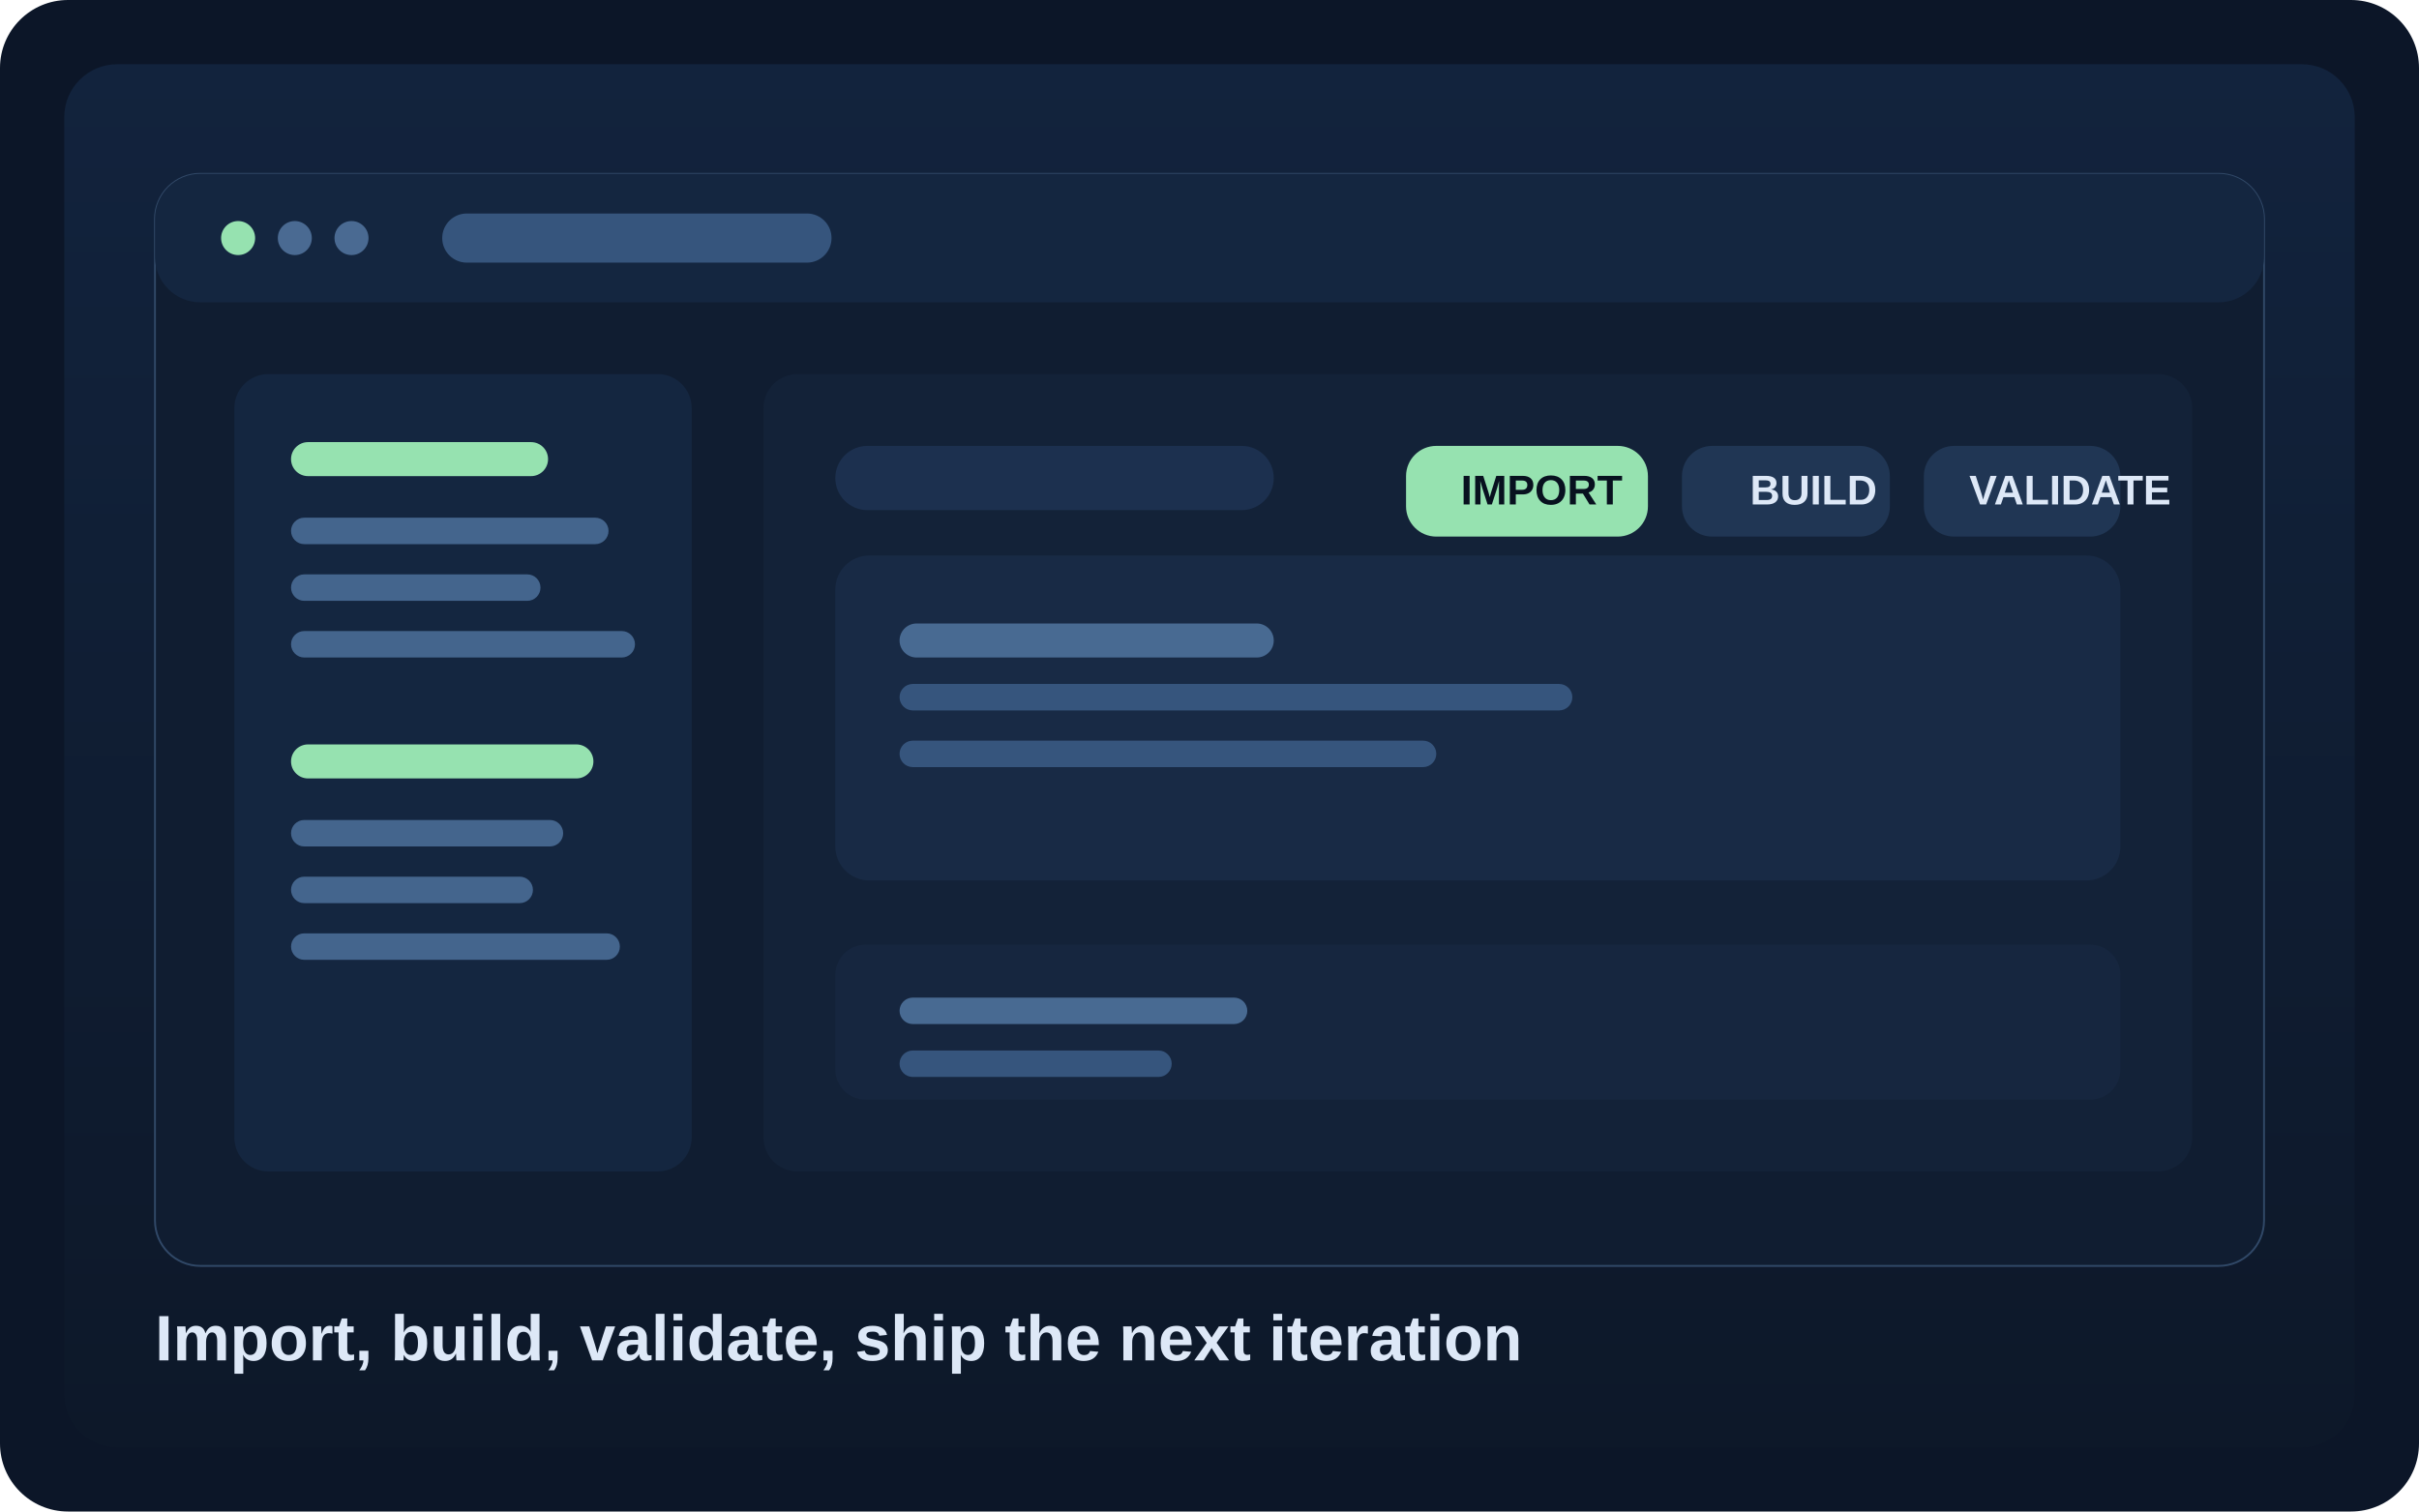
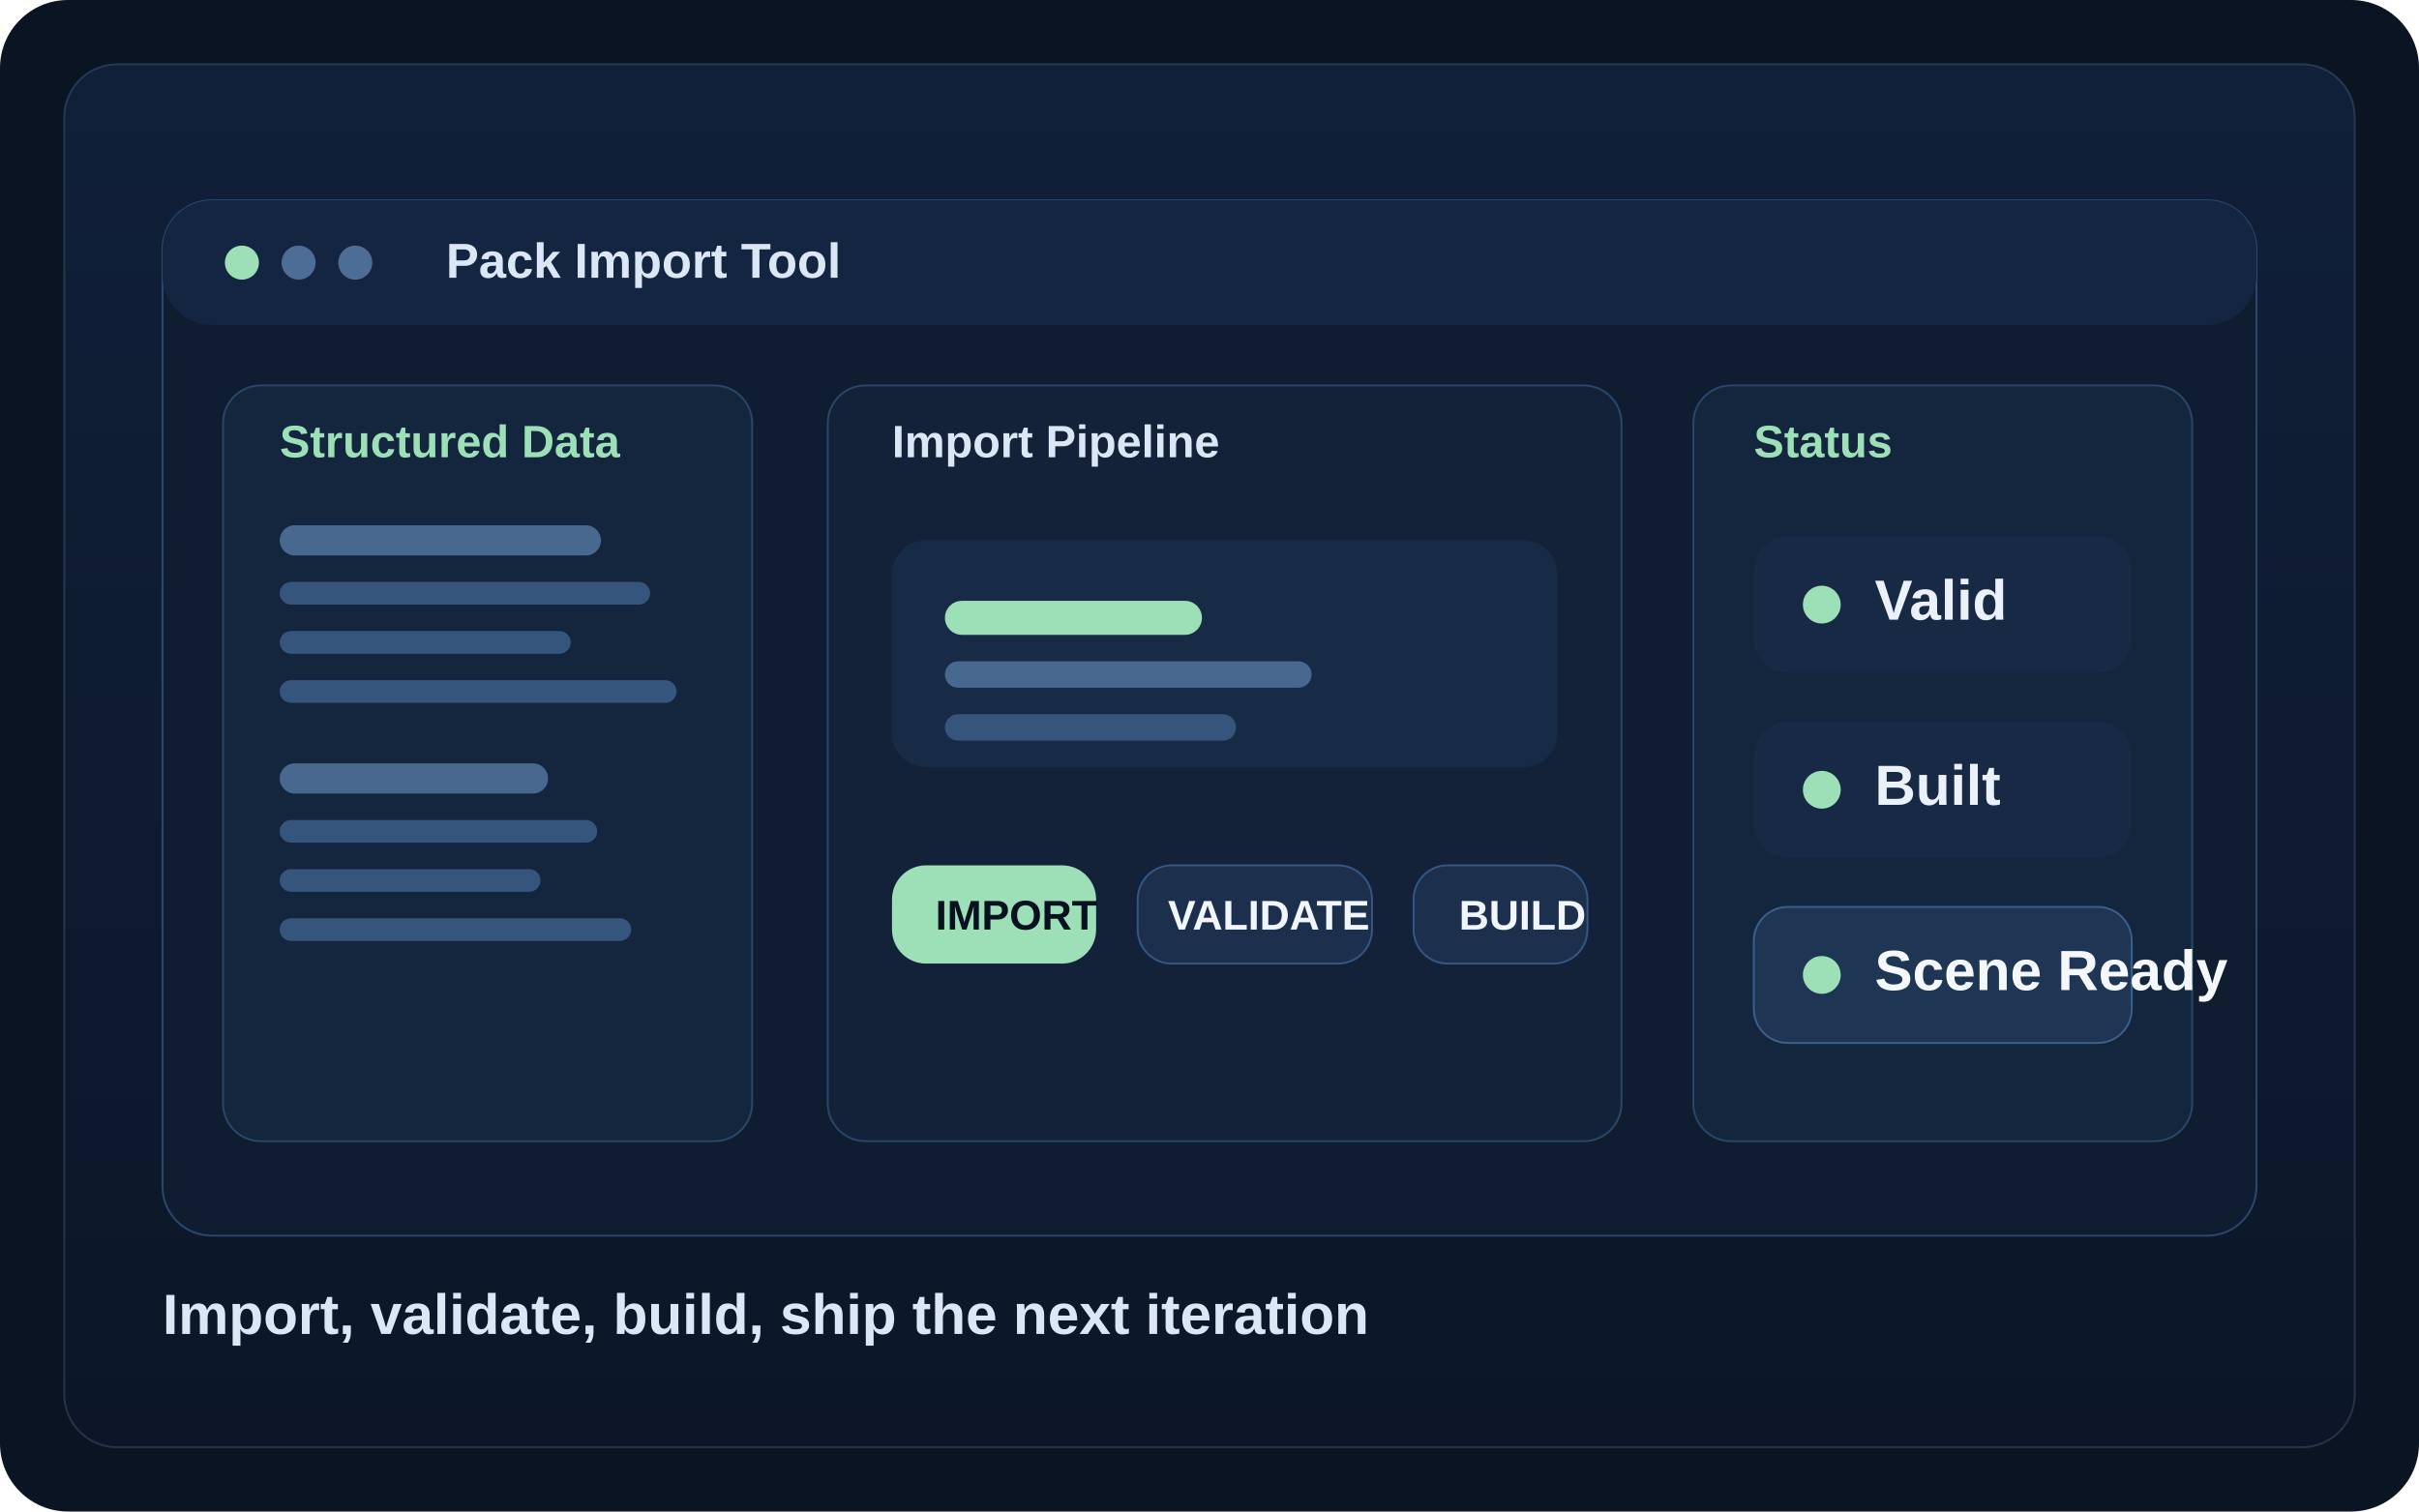
<svg xmlns="http://www.w3.org/2000/svg" width="1280" height="800" viewBox="0 0 1280 800" fill="none">
-   <rect width="1280" height="800" rx="36" fill="#0C1628" />
-   <rect x="34" y="34" width="1212" height="732" rx="28" fill="url(#bg)" />
-   <rect x="82" y="92" width="1116" height="578" rx="24" fill="#101D31" stroke="#304867" />
-   <rect x="82" y="92" width="1116" height="68" rx="24" fill="#142640" />
-   <circle cx="126" cy="126" r="9" fill="#96E2B0" />
-   <circle cx="156" cy="126" r="9" fill="#4A6A92" />
-   <circle cx="186" cy="126" r="9" fill="#4A6A92" />
-   <rect x="234" y="113" width="206" height="26" rx="13" fill="#36557D" />
-   <rect x="124" y="198" width="242" height="422" rx="18" fill="#142640" />
-   <rect x="154" y="234" width="136" height="18" rx="9" fill="#96E2B0" />
-   <rect x="154" y="274" width="168" height="14" rx="7" fill="#44658D" />
-   <rect x="154" y="304" width="132" height="14" rx="7" fill="#44658D" />
-   <rect x="154" y="334" width="182" height="14" rx="7" fill="#44658D" />
-   <rect x="154" y="394" width="160" height="18" rx="9" fill="#96E2B0" />
-   <rect x="154" y="434" width="144" height="14" rx="7" fill="#44658D" />
-   <rect x="154" y="464" width="128" height="14" rx="7" fill="#44658D" />
-   <rect x="154" y="494" width="174" height="14" rx="7" fill="#44658D" />
-   <rect x="404" y="198" width="756" height="422" rx="18" fill="#132238" />
-   <rect x="442" y="236" width="232" height="34" rx="17" fill="#1C304F" />
-   <rect x="442" y="294" width="680" height="172" rx="18" fill="#182A45" />
-   <rect x="476" y="330" width="198" height="18" rx="9" fill="#486A92" />
-   <rect x="476" y="362" width="356" height="14" rx="7" fill="#36557D" />
-   <rect x="476" y="392" width="284" height="14" rx="7" fill="#36557D" />
-   <rect x="442" y="500" width="680" height="82" rx="16" fill="#16263F" />
-   <rect x="476" y="528" width="184" height="14" rx="7" fill="#486A92" />
-   <rect x="476" y="556" width="144" height="14" rx="7" fill="#36557D" />
-   <rect x="744" y="236" width="128" height="48" rx="16" fill="#96E2B0" />
-   <text x="773" y="267" fill="#08111F" font-family="Manrope, Arial, sans-serif" font-size="22" font-weight="800">IMPORT</text>
-   <rect x="890" y="236" width="110" height="48" rx="16" fill="#203654" />
-   <text x="926" y="267" fill="#DDE8F7" font-family="Manrope, Arial, sans-serif" font-size="22" font-weight="800">BUILD</text>
-   <rect x="1018" y="236" width="104" height="48" rx="16" fill="#203654" />
-   <text x="1042" y="267" fill="#DDE8F7" font-family="Manrope, Arial, sans-serif" font-size="22" font-weight="800">VALIDATE</text>
-   <text x="82" y="720" fill="#DDE8F7" font-family="Manrope, Arial, sans-serif" font-size="34" font-weight="700">Import, build, validate, ship the next iteration</text>
+   <rect width="1280" height="800" rx="36" fill="#0B1423" />
+   <rect x="34" y="34" width="1212" height="732" rx="28" fill="url(#panel)" stroke="rgba(157,194,239,0.18)" />
+   <rect x="86" y="106" width="1108" height="548" rx="26" fill="#101C30" stroke="#2B486E" />
+   <rect x="86" y="106" width="1108" height="66" rx="26" fill="#132540" />
+   <circle cx="128" cy="139" r="9" fill="#9DE0B8" />
+   <circle cx="158" cy="139" r="9" fill="#4D6D97" />
+   <circle cx="188" cy="139" r="9" fill="#4D6D97" />
+   <text x="236" y="147" fill="#DCE7F6" font-family="Arial, sans-serif" font-size="26" font-weight="700">Pack Import Tool</text>
+   <rect x="118" y="204" width="280" height="400" rx="20" fill="#14263E" stroke="#29476B" />
+   <text x="148" y="242" fill="#9DE0B8" font-family="Arial, sans-serif" font-size="24" font-weight="700">Structured Data</text>
+   <rect x="148" y="278" width="170" height="16" rx="8" fill="#48688F" />
+   <rect x="148" y="308" width="196" height="12" rx="6" fill="#36557D" />
+   <rect x="148" y="334" width="154" height="12" rx="6" fill="#36557D" />
+   <rect x="148" y="360" width="210" height="12" rx="6" fill="#36557D" />
+   <rect x="148" y="404" width="142" height="16" rx="8" fill="#48688F" />
+   <rect x="148" y="434" width="168" height="12" rx="6" fill="#36557D" />
+   <rect x="148" y="460" width="138" height="12" rx="6" fill="#36557D" />
+   <rect x="148" y="486" width="186" height="12" rx="6" fill="#36557D" />
+   <rect x="438" y="204" width="420" height="400" rx="20" fill="#132238" stroke="#29476B" />
+   <text x="472" y="242" fill="#DCE7F6" font-family="Arial, sans-serif" font-size="24" font-weight="700">Import Pipeline</text>
+   <rect x="472" y="286" width="352" height="120" rx="18" fill="#182B46" />
+   <rect x="500" y="318" width="136" height="18" rx="9" fill="#9DE0B8" />
+   <rect x="500" y="350" width="194" height="14" rx="7" fill="#48688F" />
+   <rect x="500" y="378" width="154" height="14" rx="7" fill="#36557D" />
+   <rect x="472" y="458" width="108" height="52" rx="18" fill="#9DE0B8" />
+   <text x="495" y="492" fill="#07111F" font-family="Arial, sans-serif" font-size="22" font-weight="800">IMPORT</text>
+   <rect x="602" y="458" width="124" height="52" rx="18" fill="#1C304E" stroke="#355781" />
+   <text x="618" y="492" fill="#F1F6FC" font-family="Arial, sans-serif" font-size="22" font-weight="800">VALIDATE</text>
+   <rect x="748" y="458" width="92" height="52" rx="18" fill="#1C304E" stroke="#355781" />
+   <text x="772" y="492" fill="#F1F6FC" font-family="Arial, sans-serif" font-size="22" font-weight="800">BUILD</text>
+   <rect x="896" y="204" width="264" height="400" rx="20" fill="#14263E" stroke="#29476B" />
+   <text x="928" y="242" fill="#9DE0B8" font-family="Arial, sans-serif" font-size="24" font-weight="700">Status</text>
+   <rect x="928" y="284" width="200" height="72" rx="18" fill="#172944" />
+   <circle cx="964" cy="320" r="10" fill="#9DE0B8" />
+   <text x="992" y="328" fill="#EAF1FA" font-family="Arial, sans-serif" font-size="30" font-weight="700">Valid</text>
+   <rect x="928" y="382" width="200" height="72" rx="18" fill="#172944" />
+   <circle cx="964" cy="418" r="10" fill="#9DE0B8" />
+   <text x="992" y="426" fill="#EAF1FA" font-family="Arial, sans-serif" font-size="30" font-weight="700">Built</text>
+   <rect x="928" y="480" width="200" height="72" rx="18" fill="#1E3553" stroke="#3A618D" />
+   <circle cx="964" cy="516" r="10" fill="#9DE0B8" />
+   <text x="992" y="524" fill="#F4F8FD" font-family="Arial, sans-serif" font-size="30" font-weight="700">Scene Ready</text>
+   <text x="86" y="706" fill="#DCE7F6" font-family="Arial, sans-serif" font-size="30" font-weight="700">Import, validate, build, ship the next iteration</text>
  <defs>
-     <linearGradient id="bg" x1="640" y1="34" x2="640" y2="766" gradientUnits="userSpaceOnUse">
-       <stop stop-color="#12233D" />
-       <stop offset="1" stop-color="#0D1829" />
+     <linearGradient id="panel" x1="640" y1="34" x2="640" y2="766" gradientUnits="userSpaceOnUse">
+       <stop stop-color="#102039" />
+       <stop offset="1" stop-color="#0C1628" />
    </linearGradient>
  </defs>
</svg>
